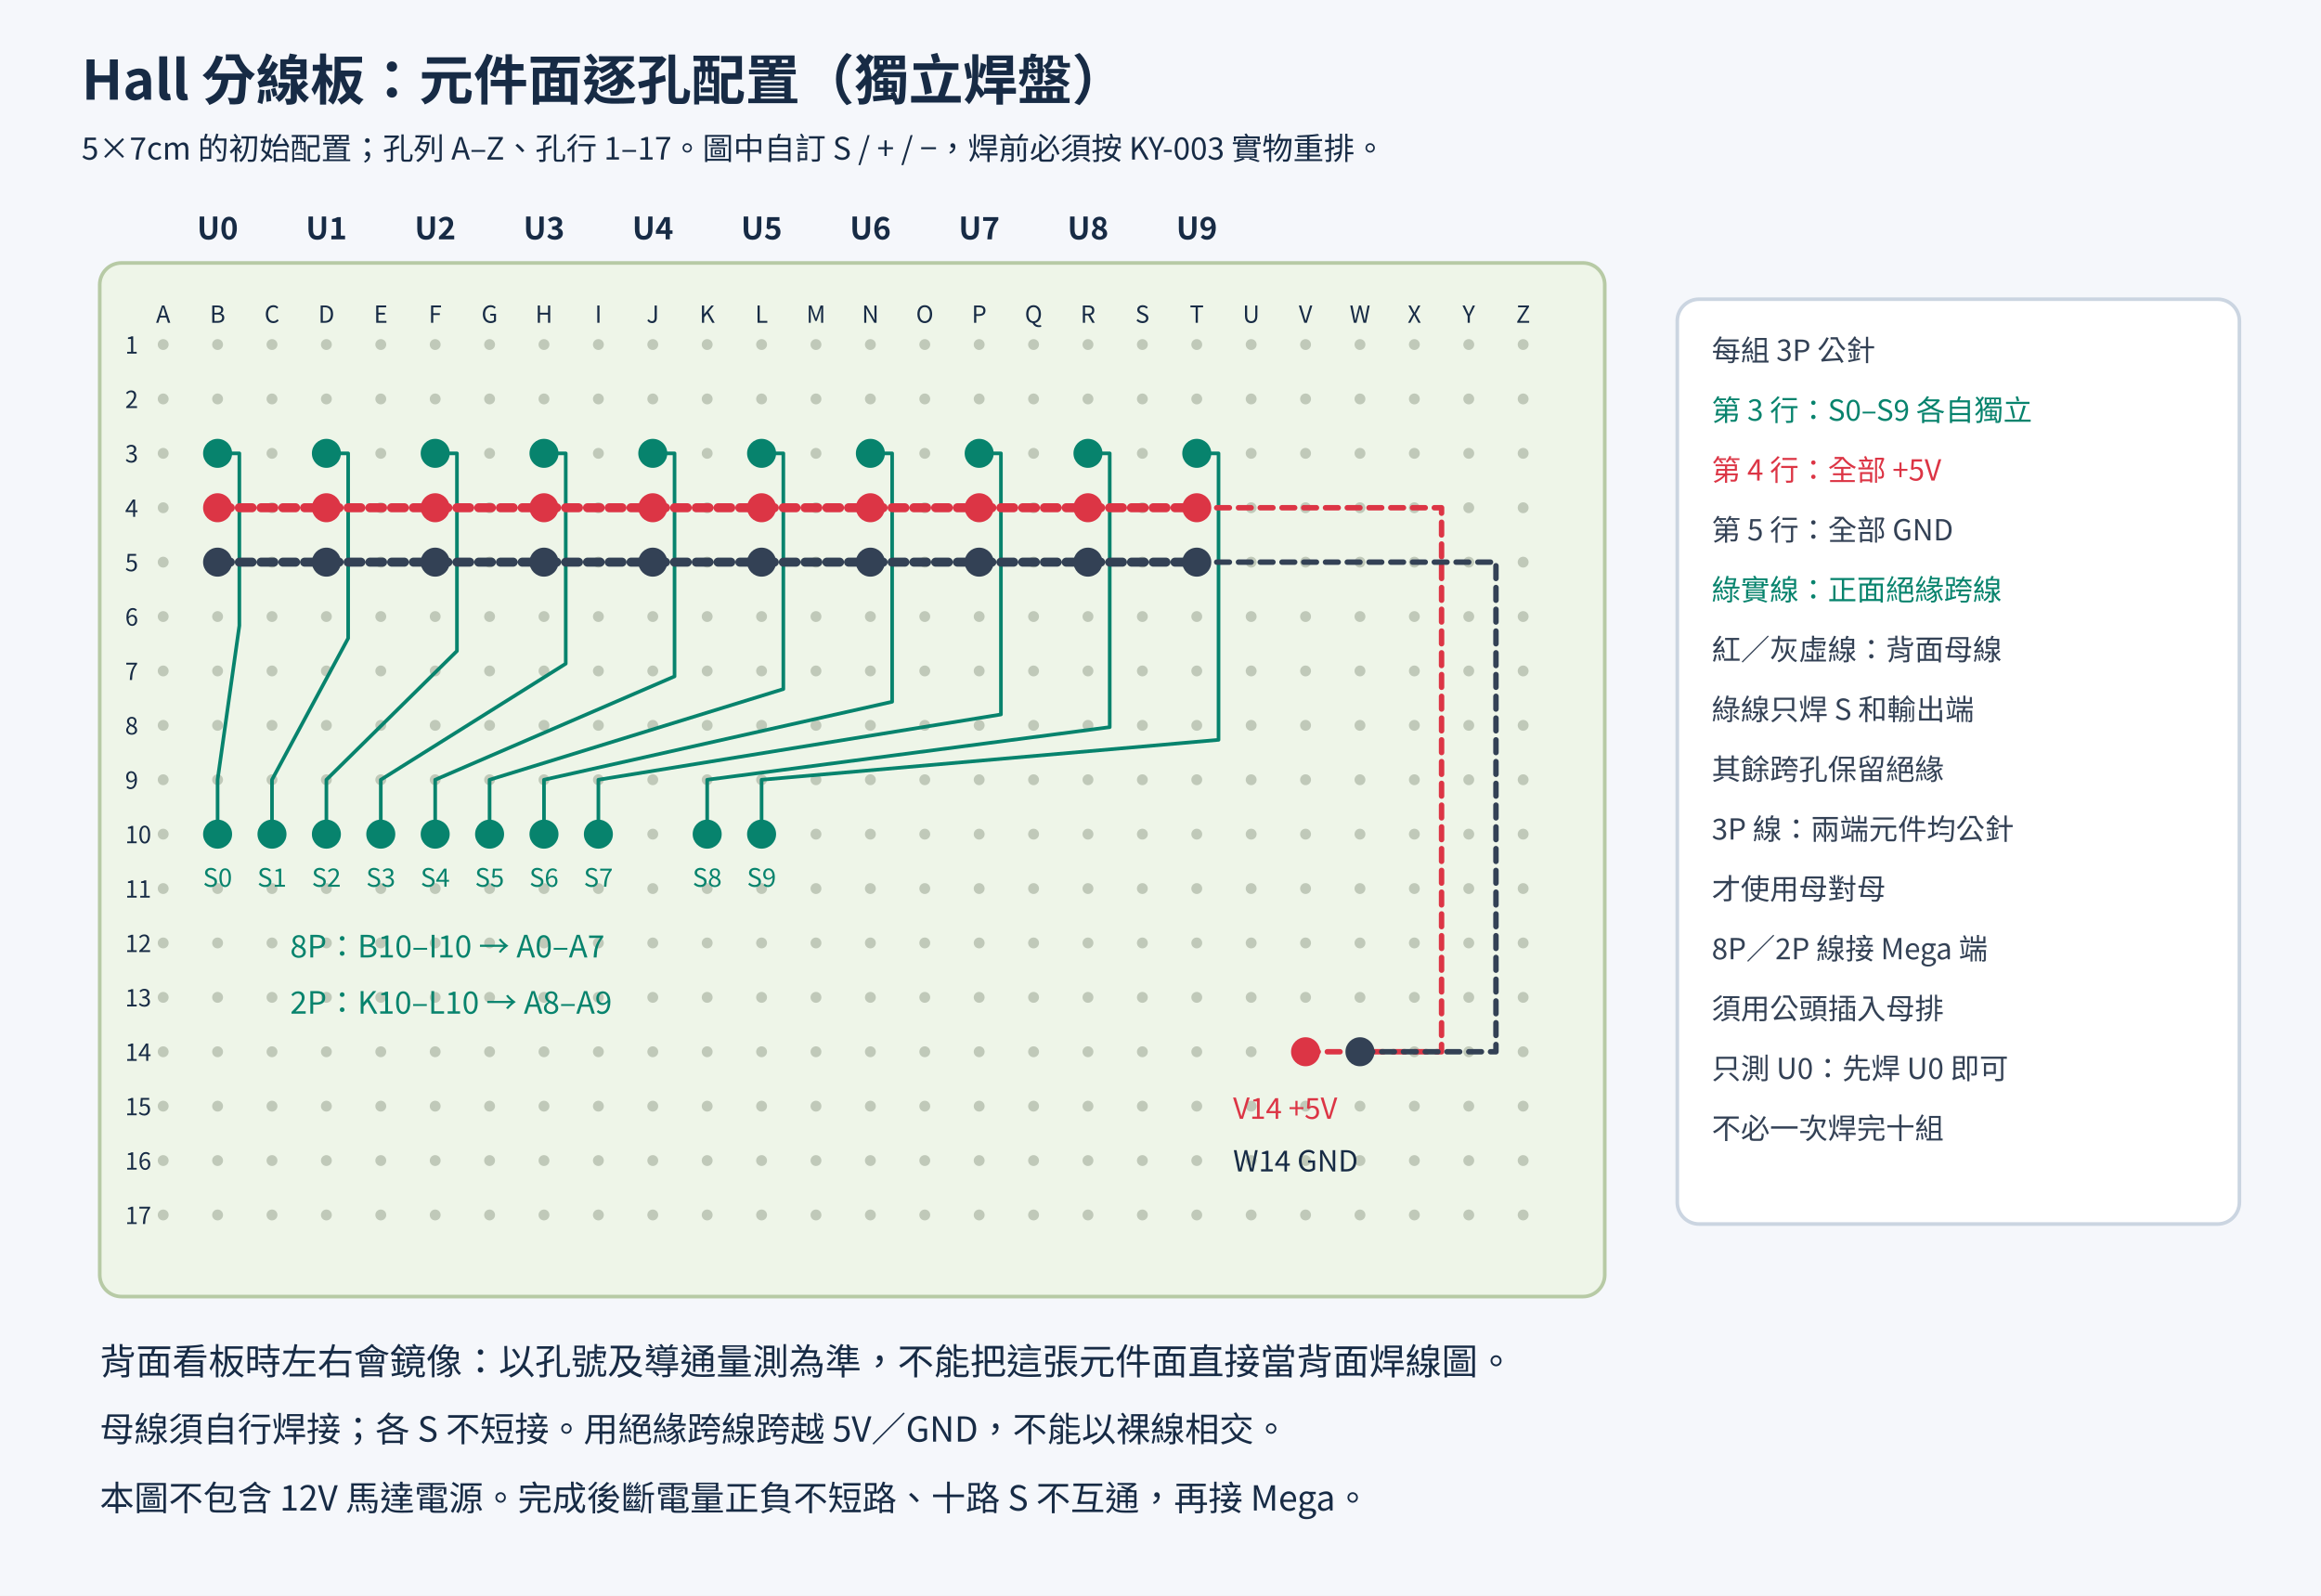
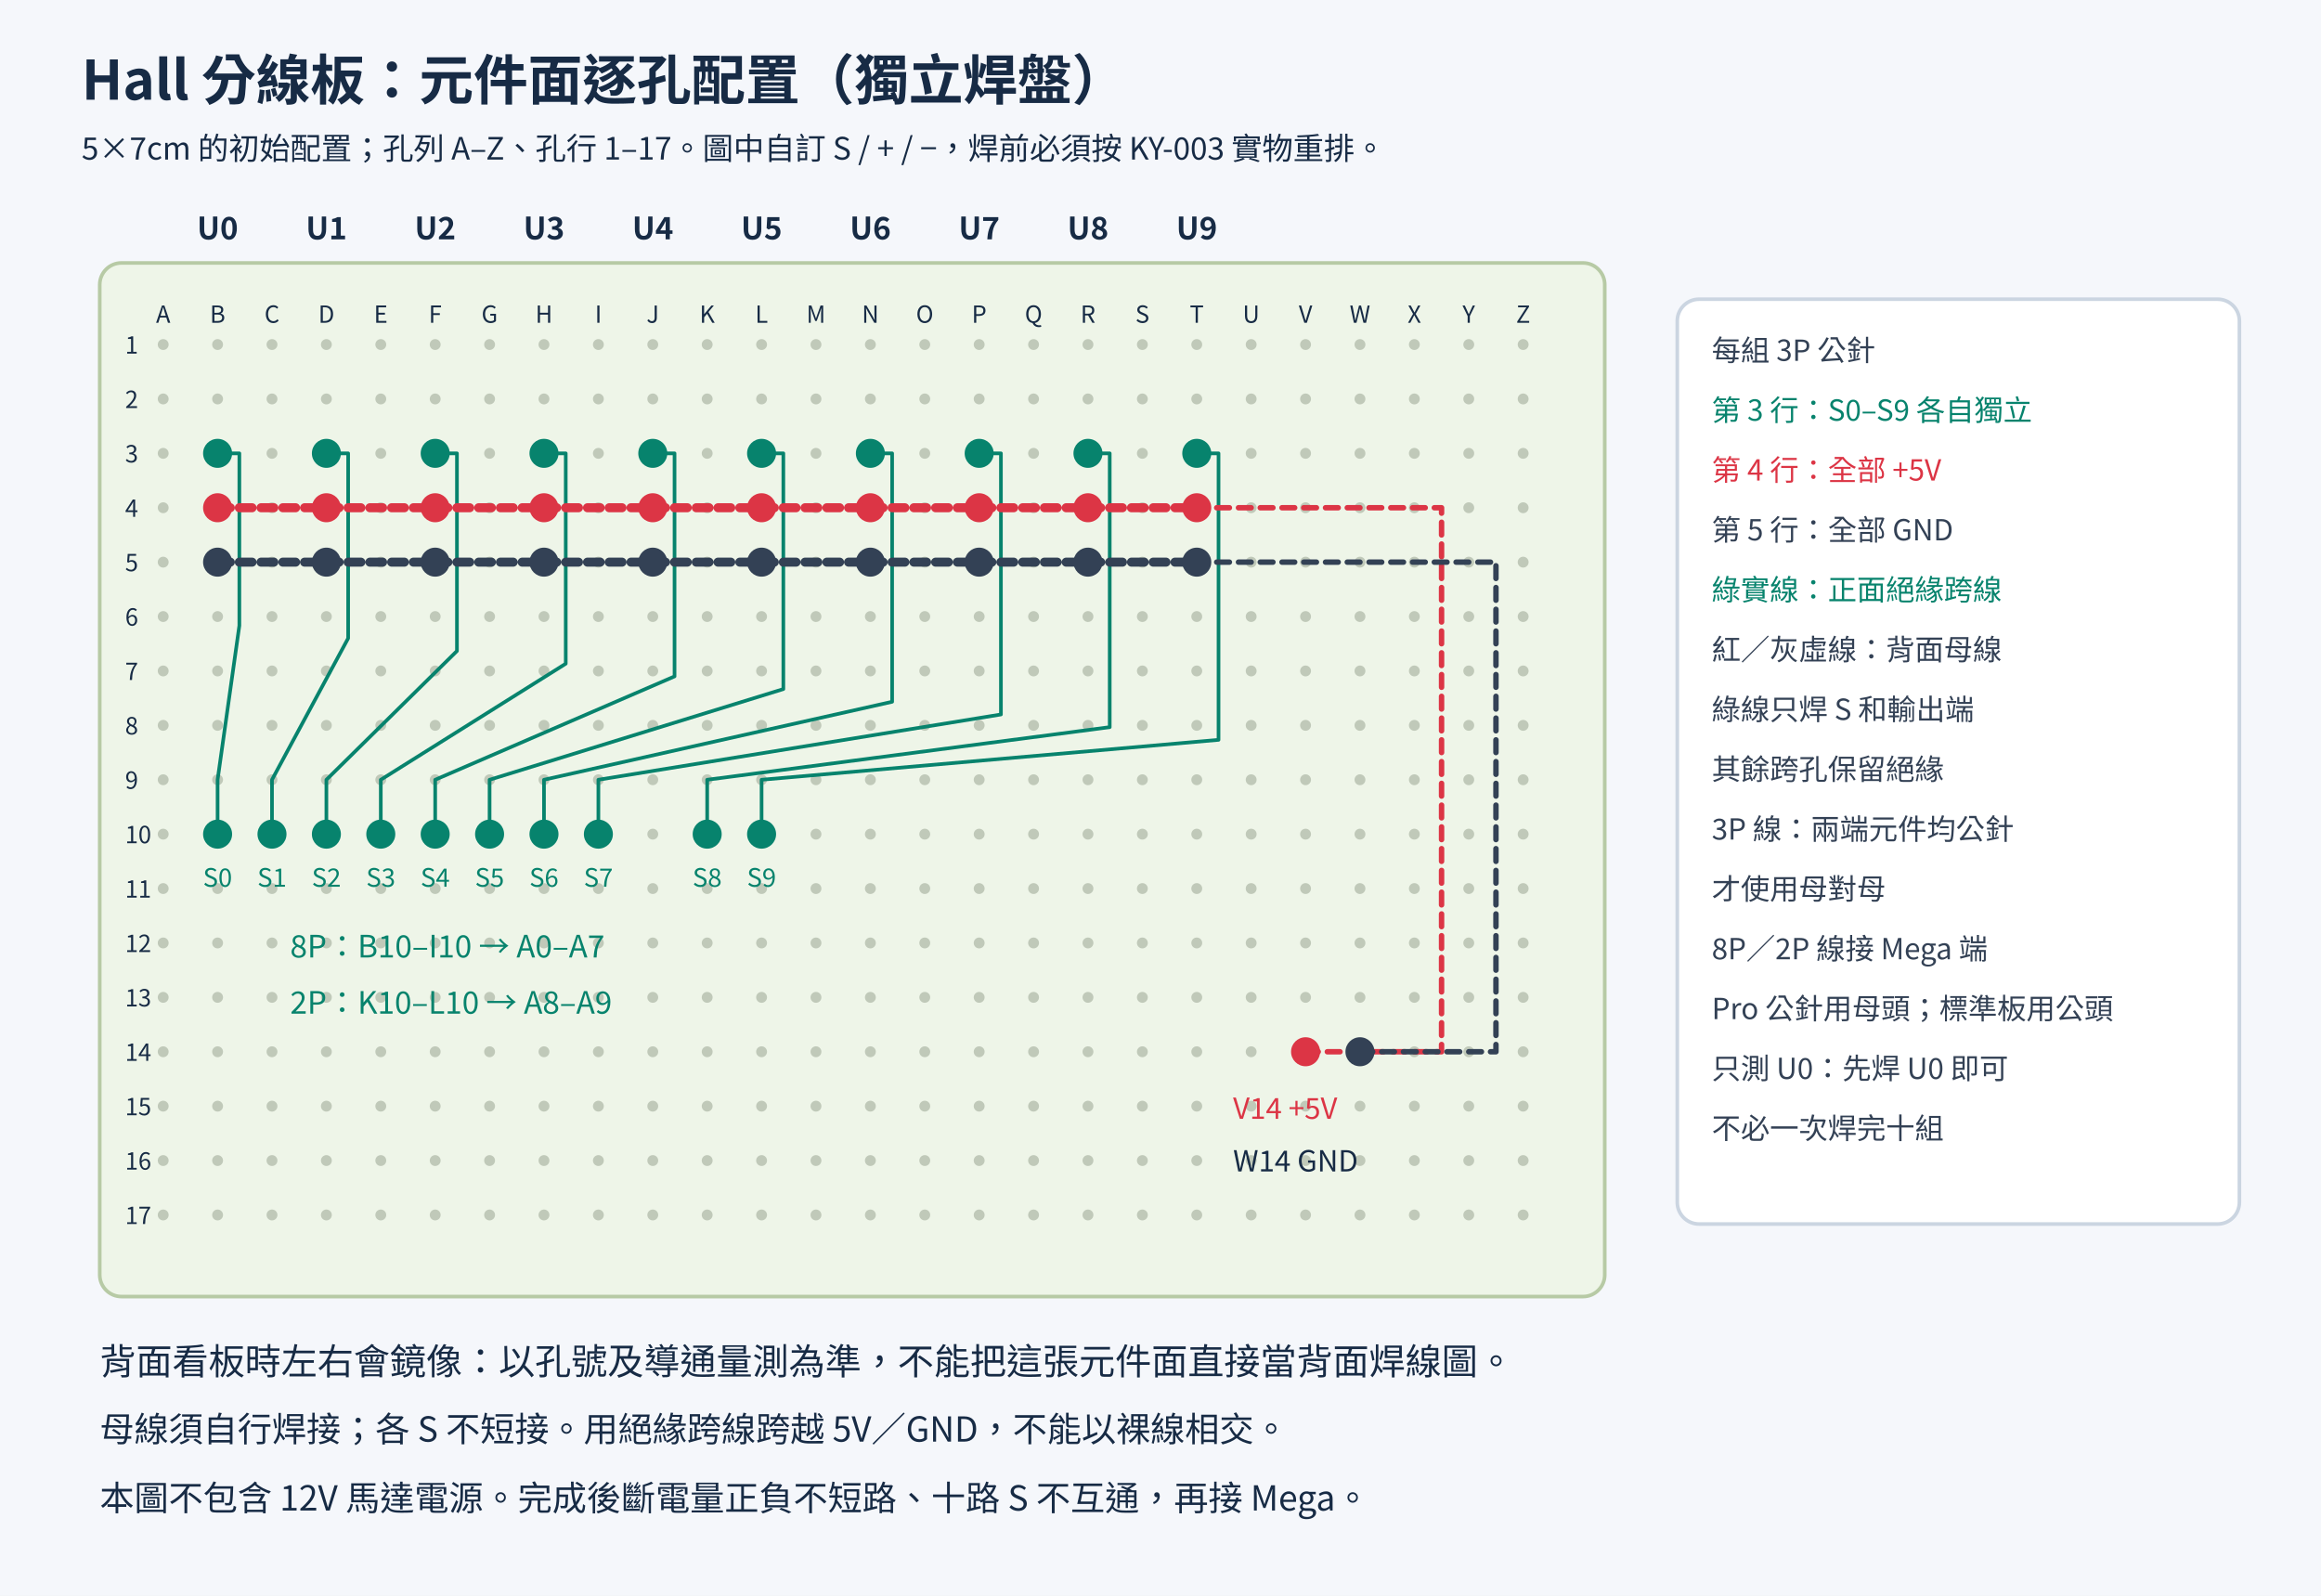
<svg xmlns="http://www.w3.org/2000/svg" viewBox="0 0 1280 880" role="img" aria-labelledby="title desc">
  <style>text{font-family:"Microsoft JhengHei","Noto Sans CJK TC",sans-serif;fill:#172b45} .wire{fill:none;stroke-linejoin:round;stroke-linecap:round}</style>
  <rect width="1280" height="880" fill="#f5f7fb" />
  <text x="45" y="55" font-size="30" font-weight="bold" text-anchor="start">Hall 分線板：元件面逐孔配置（獨立焊盤）</text>
  <text x="45" y="88" font-size="17" font-weight="normal" text-anchor="start">5×7cm 的初始配置；孔列 A–Z、孔行 1–17。圖中自訂 S / + / −，焊前必須按 KY-003 實物重排。</text>
  <rect x="55" y="145" width="830" height="570" rx="12" fill="#eef5e8" stroke="#b7caa5" stroke-width="2" />
  <text x="90" y="178" font-size="13" font-weight="normal" text-anchor="middle">A</text>
  <circle cx="90" cy="190" r="3" fill="#c0c9b9" />
  <circle cx="90" cy="220" r="3" fill="#c0c9b9" />
  <circle cx="90" cy="250" r="3" fill="#c0c9b9" />
  <circle cx="90" cy="280" r="3" fill="#c0c9b9" />
  <circle cx="90" cy="310" r="3" fill="#c0c9b9" />
  <circle cx="90" cy="340" r="3" fill="#c0c9b9" />
  <circle cx="90" cy="370" r="3" fill="#c0c9b9" />
  <circle cx="90" cy="400" r="3" fill="#c0c9b9" />
  <circle cx="90" cy="430" r="3" fill="#c0c9b9" />
  <circle cx="90" cy="460" r="3" fill="#c0c9b9" />
  <circle cx="90" cy="490" r="3" fill="#c0c9b9" />
  <circle cx="90" cy="520" r="3" fill="#c0c9b9" />
  <circle cx="90" cy="550" r="3" fill="#c0c9b9" />
  <circle cx="90" cy="580" r="3" fill="#c0c9b9" />
  <circle cx="90" cy="610" r="3" fill="#c0c9b9" />
  <circle cx="90" cy="640" r="3" fill="#c0c9b9" />
  <circle cx="90" cy="670" r="3" fill="#c0c9b9" />
  <text x="120" y="178" font-size="13" font-weight="normal" text-anchor="middle">B</text>
  <circle cx="120" cy="190" r="3" fill="#c0c9b9" />
  <circle cx="120" cy="220" r="3" fill="#c0c9b9" />
  <circle cx="120" cy="250" r="3" fill="#c0c9b9" />
  <circle cx="120" cy="280" r="3" fill="#c0c9b9" />
  <circle cx="120" cy="310" r="3" fill="#c0c9b9" />
  <circle cx="120" cy="340" r="3" fill="#c0c9b9" />
  <circle cx="120" cy="370" r="3" fill="#c0c9b9" />
  <circle cx="120" cy="400" r="3" fill="#c0c9b9" />
  <circle cx="120" cy="430" r="3" fill="#c0c9b9" />
  <circle cx="120" cy="460" r="3" fill="#c0c9b9" />
  <circle cx="120" cy="490" r="3" fill="#c0c9b9" />
  <circle cx="120" cy="520" r="3" fill="#c0c9b9" />
  <circle cx="120" cy="550" r="3" fill="#c0c9b9" />
  <circle cx="120" cy="580" r="3" fill="#c0c9b9" />
  <circle cx="120" cy="610" r="3" fill="#c0c9b9" />
  <circle cx="120" cy="640" r="3" fill="#c0c9b9" />
  <circle cx="120" cy="670" r="3" fill="#c0c9b9" />
  <text x="150" y="178" font-size="13" font-weight="normal" text-anchor="middle">C</text>
  <circle cx="150" cy="190" r="3" fill="#c0c9b9" />
  <circle cx="150" cy="220" r="3" fill="#c0c9b9" />
  <circle cx="150" cy="250" r="3" fill="#c0c9b9" />
  <circle cx="150" cy="280" r="3" fill="#c0c9b9" />
  <circle cx="150" cy="310" r="3" fill="#c0c9b9" />
  <circle cx="150" cy="340" r="3" fill="#c0c9b9" />
  <circle cx="150" cy="370" r="3" fill="#c0c9b9" />
  <circle cx="150" cy="400" r="3" fill="#c0c9b9" />
  <circle cx="150" cy="430" r="3" fill="#c0c9b9" />
  <circle cx="150" cy="460" r="3" fill="#c0c9b9" />
  <circle cx="150" cy="490" r="3" fill="#c0c9b9" />
  <circle cx="150" cy="520" r="3" fill="#c0c9b9" />
  <circle cx="150" cy="550" r="3" fill="#c0c9b9" />
  <circle cx="150" cy="580" r="3" fill="#c0c9b9" />
  <circle cx="150" cy="610" r="3" fill="#c0c9b9" />
  <circle cx="150" cy="640" r="3" fill="#c0c9b9" />
  <circle cx="150" cy="670" r="3" fill="#c0c9b9" />
  <text x="180" y="178" font-size="13" font-weight="normal" text-anchor="middle">D</text>
  <circle cx="180" cy="190" r="3" fill="#c0c9b9" />
  <circle cx="180" cy="220" r="3" fill="#c0c9b9" />
  <circle cx="180" cy="250" r="3" fill="#c0c9b9" />
  <circle cx="180" cy="280" r="3" fill="#c0c9b9" />
  <circle cx="180" cy="310" r="3" fill="#c0c9b9" />
  <circle cx="180" cy="340" r="3" fill="#c0c9b9" />
  <circle cx="180" cy="370" r="3" fill="#c0c9b9" />
  <circle cx="180" cy="400" r="3" fill="#c0c9b9" />
  <circle cx="180" cy="430" r="3" fill="#c0c9b9" />
  <circle cx="180" cy="460" r="3" fill="#c0c9b9" />
  <circle cx="180" cy="490" r="3" fill="#c0c9b9" />
  <circle cx="180" cy="520" r="3" fill="#c0c9b9" />
  <circle cx="180" cy="550" r="3" fill="#c0c9b9" />
  <circle cx="180" cy="580" r="3" fill="#c0c9b9" />
  <circle cx="180" cy="610" r="3" fill="#c0c9b9" />
  <circle cx="180" cy="640" r="3" fill="#c0c9b9" />
  <circle cx="180" cy="670" r="3" fill="#c0c9b9" />
  <text x="210" y="178" font-size="13" font-weight="normal" text-anchor="middle">E</text>
  <circle cx="210" cy="190" r="3" fill="#c0c9b9" />
  <circle cx="210" cy="220" r="3" fill="#c0c9b9" />
  <circle cx="210" cy="250" r="3" fill="#c0c9b9" />
  <circle cx="210" cy="280" r="3" fill="#c0c9b9" />
  <circle cx="210" cy="310" r="3" fill="#c0c9b9" />
  <circle cx="210" cy="340" r="3" fill="#c0c9b9" />
  <circle cx="210" cy="370" r="3" fill="#c0c9b9" />
  <circle cx="210" cy="400" r="3" fill="#c0c9b9" />
  <circle cx="210" cy="430" r="3" fill="#c0c9b9" />
  <circle cx="210" cy="460" r="3" fill="#c0c9b9" />
  <circle cx="210" cy="490" r="3" fill="#c0c9b9" />
  <circle cx="210" cy="520" r="3" fill="#c0c9b9" />
  <circle cx="210" cy="550" r="3" fill="#c0c9b9" />
  <circle cx="210" cy="580" r="3" fill="#c0c9b9" />
  <circle cx="210" cy="610" r="3" fill="#c0c9b9" />
  <circle cx="210" cy="640" r="3" fill="#c0c9b9" />
  <circle cx="210" cy="670" r="3" fill="#c0c9b9" />
  <text x="240" y="178" font-size="13" font-weight="normal" text-anchor="middle">F</text>
  <circle cx="240" cy="190" r="3" fill="#c0c9b9" />
  <circle cx="240" cy="220" r="3" fill="#c0c9b9" />
  <circle cx="240" cy="250" r="3" fill="#c0c9b9" />
  <circle cx="240" cy="280" r="3" fill="#c0c9b9" />
  <circle cx="240" cy="310" r="3" fill="#c0c9b9" />
  <circle cx="240" cy="340" r="3" fill="#c0c9b9" />
  <circle cx="240" cy="370" r="3" fill="#c0c9b9" />
  <circle cx="240" cy="400" r="3" fill="#c0c9b9" />
  <circle cx="240" cy="430" r="3" fill="#c0c9b9" />
  <circle cx="240" cy="460" r="3" fill="#c0c9b9" />
  <circle cx="240" cy="490" r="3" fill="#c0c9b9" />
  <circle cx="240" cy="520" r="3" fill="#c0c9b9" />
  <circle cx="240" cy="550" r="3" fill="#c0c9b9" />
  <circle cx="240" cy="580" r="3" fill="#c0c9b9" />
  <circle cx="240" cy="610" r="3" fill="#c0c9b9" />
  <circle cx="240" cy="640" r="3" fill="#c0c9b9" />
  <circle cx="240" cy="670" r="3" fill="#c0c9b9" />
  <text x="270" y="178" font-size="13" font-weight="normal" text-anchor="middle">G</text>
  <circle cx="270" cy="190" r="3" fill="#c0c9b9" />
  <circle cx="270" cy="220" r="3" fill="#c0c9b9" />
  <circle cx="270" cy="250" r="3" fill="#c0c9b9" />
  <circle cx="270" cy="280" r="3" fill="#c0c9b9" />
  <circle cx="270" cy="310" r="3" fill="#c0c9b9" />
  <circle cx="270" cy="340" r="3" fill="#c0c9b9" />
  <circle cx="270" cy="370" r="3" fill="#c0c9b9" />
  <circle cx="270" cy="400" r="3" fill="#c0c9b9" />
  <circle cx="270" cy="430" r="3" fill="#c0c9b9" />
  <circle cx="270" cy="460" r="3" fill="#c0c9b9" />
  <circle cx="270" cy="490" r="3" fill="#c0c9b9" />
  <circle cx="270" cy="520" r="3" fill="#c0c9b9" />
  <circle cx="270" cy="550" r="3" fill="#c0c9b9" />
  <circle cx="270" cy="580" r="3" fill="#c0c9b9" />
  <circle cx="270" cy="610" r="3" fill="#c0c9b9" />
  <circle cx="270" cy="640" r="3" fill="#c0c9b9" />
  <circle cx="270" cy="670" r="3" fill="#c0c9b9" />
  <text x="300" y="178" font-size="13" font-weight="normal" text-anchor="middle">H</text>
  <circle cx="300" cy="190" r="3" fill="#c0c9b9" />
  <circle cx="300" cy="220" r="3" fill="#c0c9b9" />
  <circle cx="300" cy="250" r="3" fill="#c0c9b9" />
  <circle cx="300" cy="280" r="3" fill="#c0c9b9" />
  <circle cx="300" cy="310" r="3" fill="#c0c9b9" />
  <circle cx="300" cy="340" r="3" fill="#c0c9b9" />
  <circle cx="300" cy="370" r="3" fill="#c0c9b9" />
  <circle cx="300" cy="400" r="3" fill="#c0c9b9" />
  <circle cx="300" cy="430" r="3" fill="#c0c9b9" />
  <circle cx="300" cy="460" r="3" fill="#c0c9b9" />
  <circle cx="300" cy="490" r="3" fill="#c0c9b9" />
  <circle cx="300" cy="520" r="3" fill="#c0c9b9" />
  <circle cx="300" cy="550" r="3" fill="#c0c9b9" />
  <circle cx="300" cy="580" r="3" fill="#c0c9b9" />
  <circle cx="300" cy="610" r="3" fill="#c0c9b9" />
  <circle cx="300" cy="640" r="3" fill="#c0c9b9" />
  <circle cx="300" cy="670" r="3" fill="#c0c9b9" />
  <text x="330" y="178" font-size="13" font-weight="normal" text-anchor="middle">I</text>
  <circle cx="330" cy="190" r="3" fill="#c0c9b9" />
  <circle cx="330" cy="220" r="3" fill="#c0c9b9" />
  <circle cx="330" cy="250" r="3" fill="#c0c9b9" />
  <circle cx="330" cy="280" r="3" fill="#c0c9b9" />
  <circle cx="330" cy="310" r="3" fill="#c0c9b9" />
  <circle cx="330" cy="340" r="3" fill="#c0c9b9" />
  <circle cx="330" cy="370" r="3" fill="#c0c9b9" />
  <circle cx="330" cy="400" r="3" fill="#c0c9b9" />
  <circle cx="330" cy="430" r="3" fill="#c0c9b9" />
  <circle cx="330" cy="460" r="3" fill="#c0c9b9" />
  <circle cx="330" cy="490" r="3" fill="#c0c9b9" />
  <circle cx="330" cy="520" r="3" fill="#c0c9b9" />
  <circle cx="330" cy="550" r="3" fill="#c0c9b9" />
  <circle cx="330" cy="580" r="3" fill="#c0c9b9" />
  <circle cx="330" cy="610" r="3" fill="#c0c9b9" />
  <circle cx="330" cy="640" r="3" fill="#c0c9b9" />
  <circle cx="330" cy="670" r="3" fill="#c0c9b9" />
  <text x="360" y="178" font-size="13" font-weight="normal" text-anchor="middle">J</text>
  <circle cx="360" cy="190" r="3" fill="#c0c9b9" />
  <circle cx="360" cy="220" r="3" fill="#c0c9b9" />
  <circle cx="360" cy="250" r="3" fill="#c0c9b9" />
  <circle cx="360" cy="280" r="3" fill="#c0c9b9" />
  <circle cx="360" cy="310" r="3" fill="#c0c9b9" />
  <circle cx="360" cy="340" r="3" fill="#c0c9b9" />
  <circle cx="360" cy="370" r="3" fill="#c0c9b9" />
  <circle cx="360" cy="400" r="3" fill="#c0c9b9" />
  <circle cx="360" cy="430" r="3" fill="#c0c9b9" />
  <circle cx="360" cy="460" r="3" fill="#c0c9b9" />
  <circle cx="360" cy="490" r="3" fill="#c0c9b9" />
  <circle cx="360" cy="520" r="3" fill="#c0c9b9" />
  <circle cx="360" cy="550" r="3" fill="#c0c9b9" />
  <circle cx="360" cy="580" r="3" fill="#c0c9b9" />
  <circle cx="360" cy="610" r="3" fill="#c0c9b9" />
  <circle cx="360" cy="640" r="3" fill="#c0c9b9" />
  <circle cx="360" cy="670" r="3" fill="#c0c9b9" />
  <text x="390" y="178" font-size="13" font-weight="normal" text-anchor="middle">K</text>
  <circle cx="390" cy="190" r="3" fill="#c0c9b9" />
  <circle cx="390" cy="220" r="3" fill="#c0c9b9" />
  <circle cx="390" cy="250" r="3" fill="#c0c9b9" />
  <circle cx="390" cy="280" r="3" fill="#c0c9b9" />
  <circle cx="390" cy="310" r="3" fill="#c0c9b9" />
  <circle cx="390" cy="340" r="3" fill="#c0c9b9" />
  <circle cx="390" cy="370" r="3" fill="#c0c9b9" />
  <circle cx="390" cy="400" r="3" fill="#c0c9b9" />
  <circle cx="390" cy="430" r="3" fill="#c0c9b9" />
  <circle cx="390" cy="460" r="3" fill="#c0c9b9" />
  <circle cx="390" cy="490" r="3" fill="#c0c9b9" />
  <circle cx="390" cy="520" r="3" fill="#c0c9b9" />
  <circle cx="390" cy="550" r="3" fill="#c0c9b9" />
  <circle cx="390" cy="580" r="3" fill="#c0c9b9" />
  <circle cx="390" cy="610" r="3" fill="#c0c9b9" />
  <circle cx="390" cy="640" r="3" fill="#c0c9b9" />
  <circle cx="390" cy="670" r="3" fill="#c0c9b9" />
  <text x="420" y="178" font-size="13" font-weight="normal" text-anchor="middle">L</text>
  <circle cx="420" cy="190" r="3" fill="#c0c9b9" />
  <circle cx="420" cy="220" r="3" fill="#c0c9b9" />
  <circle cx="420" cy="250" r="3" fill="#c0c9b9" />
  <circle cx="420" cy="280" r="3" fill="#c0c9b9" />
  <circle cx="420" cy="310" r="3" fill="#c0c9b9" />
  <circle cx="420" cy="340" r="3" fill="#c0c9b9" />
  <circle cx="420" cy="370" r="3" fill="#c0c9b9" />
  <circle cx="420" cy="400" r="3" fill="#c0c9b9" />
  <circle cx="420" cy="430" r="3" fill="#c0c9b9" />
  <circle cx="420" cy="460" r="3" fill="#c0c9b9" />
  <circle cx="420" cy="490" r="3" fill="#c0c9b9" />
  <circle cx="420" cy="520" r="3" fill="#c0c9b9" />
  <circle cx="420" cy="550" r="3" fill="#c0c9b9" />
  <circle cx="420" cy="580" r="3" fill="#c0c9b9" />
  <circle cx="420" cy="610" r="3" fill="#c0c9b9" />
  <circle cx="420" cy="640" r="3" fill="#c0c9b9" />
  <circle cx="420" cy="670" r="3" fill="#c0c9b9" />
  <text x="450" y="178" font-size="13" font-weight="normal" text-anchor="middle">M</text>
  <circle cx="450" cy="190" r="3" fill="#c0c9b9" />
  <circle cx="450" cy="220" r="3" fill="#c0c9b9" />
  <circle cx="450" cy="250" r="3" fill="#c0c9b9" />
  <circle cx="450" cy="280" r="3" fill="#c0c9b9" />
  <circle cx="450" cy="310" r="3" fill="#c0c9b9" />
  <circle cx="450" cy="340" r="3" fill="#c0c9b9" />
  <circle cx="450" cy="370" r="3" fill="#c0c9b9" />
  <circle cx="450" cy="400" r="3" fill="#c0c9b9" />
  <circle cx="450" cy="430" r="3" fill="#c0c9b9" />
  <circle cx="450" cy="460" r="3" fill="#c0c9b9" />
  <circle cx="450" cy="490" r="3" fill="#c0c9b9" />
  <circle cx="450" cy="520" r="3" fill="#c0c9b9" />
  <circle cx="450" cy="550" r="3" fill="#c0c9b9" />
  <circle cx="450" cy="580" r="3" fill="#c0c9b9" />
  <circle cx="450" cy="610" r="3" fill="#c0c9b9" />
  <circle cx="450" cy="640" r="3" fill="#c0c9b9" />
  <circle cx="450" cy="670" r="3" fill="#c0c9b9" />
  <text x="480" y="178" font-size="13" font-weight="normal" text-anchor="middle">N</text>
  <circle cx="480" cy="190" r="3" fill="#c0c9b9" />
  <circle cx="480" cy="220" r="3" fill="#c0c9b9" />
  <circle cx="480" cy="250" r="3" fill="#c0c9b9" />
  <circle cx="480" cy="280" r="3" fill="#c0c9b9" />
  <circle cx="480" cy="310" r="3" fill="#c0c9b9" />
  <circle cx="480" cy="340" r="3" fill="#c0c9b9" />
  <circle cx="480" cy="370" r="3" fill="#c0c9b9" />
  <circle cx="480" cy="400" r="3" fill="#c0c9b9" />
  <circle cx="480" cy="430" r="3" fill="#c0c9b9" />
  <circle cx="480" cy="460" r="3" fill="#c0c9b9" />
  <circle cx="480" cy="490" r="3" fill="#c0c9b9" />
  <circle cx="480" cy="520" r="3" fill="#c0c9b9" />
  <circle cx="480" cy="550" r="3" fill="#c0c9b9" />
  <circle cx="480" cy="580" r="3" fill="#c0c9b9" />
  <circle cx="480" cy="610" r="3" fill="#c0c9b9" />
  <circle cx="480" cy="640" r="3" fill="#c0c9b9" />
  <circle cx="480" cy="670" r="3" fill="#c0c9b9" />
  <text x="510" y="178" font-size="13" font-weight="normal" text-anchor="middle">O</text>
  <circle cx="510" cy="190" r="3" fill="#c0c9b9" />
  <circle cx="510" cy="220" r="3" fill="#c0c9b9" />
  <circle cx="510" cy="250" r="3" fill="#c0c9b9" />
  <circle cx="510" cy="280" r="3" fill="#c0c9b9" />
  <circle cx="510" cy="310" r="3" fill="#c0c9b9" />
  <circle cx="510" cy="340" r="3" fill="#c0c9b9" />
  <circle cx="510" cy="370" r="3" fill="#c0c9b9" />
  <circle cx="510" cy="400" r="3" fill="#c0c9b9" />
  <circle cx="510" cy="430" r="3" fill="#c0c9b9" />
  <circle cx="510" cy="460" r="3" fill="#c0c9b9" />
  <circle cx="510" cy="490" r="3" fill="#c0c9b9" />
  <circle cx="510" cy="520" r="3" fill="#c0c9b9" />
  <circle cx="510" cy="550" r="3" fill="#c0c9b9" />
  <circle cx="510" cy="580" r="3" fill="#c0c9b9" />
  <circle cx="510" cy="610" r="3" fill="#c0c9b9" />
  <circle cx="510" cy="640" r="3" fill="#c0c9b9" />
  <circle cx="510" cy="670" r="3" fill="#c0c9b9" />
  <text x="540" y="178" font-size="13" font-weight="normal" text-anchor="middle">P</text>
  <circle cx="540" cy="190" r="3" fill="#c0c9b9" />
  <circle cx="540" cy="220" r="3" fill="#c0c9b9" />
  <circle cx="540" cy="250" r="3" fill="#c0c9b9" />
  <circle cx="540" cy="280" r="3" fill="#c0c9b9" />
  <circle cx="540" cy="310" r="3" fill="#c0c9b9" />
  <circle cx="540" cy="340" r="3" fill="#c0c9b9" />
  <circle cx="540" cy="370" r="3" fill="#c0c9b9" />
  <circle cx="540" cy="400" r="3" fill="#c0c9b9" />
  <circle cx="540" cy="430" r="3" fill="#c0c9b9" />
  <circle cx="540" cy="460" r="3" fill="#c0c9b9" />
  <circle cx="540" cy="490" r="3" fill="#c0c9b9" />
  <circle cx="540" cy="520" r="3" fill="#c0c9b9" />
  <circle cx="540" cy="550" r="3" fill="#c0c9b9" />
  <circle cx="540" cy="580" r="3" fill="#c0c9b9" />
  <circle cx="540" cy="610" r="3" fill="#c0c9b9" />
  <circle cx="540" cy="640" r="3" fill="#c0c9b9" />
  <circle cx="540" cy="670" r="3" fill="#c0c9b9" />
  <text x="570" y="178" font-size="13" font-weight="normal" text-anchor="middle">Q</text>
  <circle cx="570" cy="190" r="3" fill="#c0c9b9" />
  <circle cx="570" cy="220" r="3" fill="#c0c9b9" />
  <circle cx="570" cy="250" r="3" fill="#c0c9b9" />
  <circle cx="570" cy="280" r="3" fill="#c0c9b9" />
  <circle cx="570" cy="310" r="3" fill="#c0c9b9" />
  <circle cx="570" cy="340" r="3" fill="#c0c9b9" />
  <circle cx="570" cy="370" r="3" fill="#c0c9b9" />
  <circle cx="570" cy="400" r="3" fill="#c0c9b9" />
  <circle cx="570" cy="430" r="3" fill="#c0c9b9" />
  <circle cx="570" cy="460" r="3" fill="#c0c9b9" />
  <circle cx="570" cy="490" r="3" fill="#c0c9b9" />
  <circle cx="570" cy="520" r="3" fill="#c0c9b9" />
  <circle cx="570" cy="550" r="3" fill="#c0c9b9" />
  <circle cx="570" cy="580" r="3" fill="#c0c9b9" />
  <circle cx="570" cy="610" r="3" fill="#c0c9b9" />
  <circle cx="570" cy="640" r="3" fill="#c0c9b9" />
  <circle cx="570" cy="670" r="3" fill="#c0c9b9" />
  <text x="600" y="178" font-size="13" font-weight="normal" text-anchor="middle">R</text>
  <circle cx="600" cy="190" r="3" fill="#c0c9b9" />
  <circle cx="600" cy="220" r="3" fill="#c0c9b9" />
  <circle cx="600" cy="250" r="3" fill="#c0c9b9" />
  <circle cx="600" cy="280" r="3" fill="#c0c9b9" />
  <circle cx="600" cy="310" r="3" fill="#c0c9b9" />
  <circle cx="600" cy="340" r="3" fill="#c0c9b9" />
  <circle cx="600" cy="370" r="3" fill="#c0c9b9" />
  <circle cx="600" cy="400" r="3" fill="#c0c9b9" />
  <circle cx="600" cy="430" r="3" fill="#c0c9b9" />
  <circle cx="600" cy="460" r="3" fill="#c0c9b9" />
  <circle cx="600" cy="490" r="3" fill="#c0c9b9" />
  <circle cx="600" cy="520" r="3" fill="#c0c9b9" />
  <circle cx="600" cy="550" r="3" fill="#c0c9b9" />
  <circle cx="600" cy="580" r="3" fill="#c0c9b9" />
  <circle cx="600" cy="610" r="3" fill="#c0c9b9" />
  <circle cx="600" cy="640" r="3" fill="#c0c9b9" />
  <circle cx="600" cy="670" r="3" fill="#c0c9b9" />
  <text x="630" y="178" font-size="13" font-weight="normal" text-anchor="middle">S</text>
  <circle cx="630" cy="190" r="3" fill="#c0c9b9" />
  <circle cx="630" cy="220" r="3" fill="#c0c9b9" />
  <circle cx="630" cy="250" r="3" fill="#c0c9b9" />
  <circle cx="630" cy="280" r="3" fill="#c0c9b9" />
  <circle cx="630" cy="310" r="3" fill="#c0c9b9" />
  <circle cx="630" cy="340" r="3" fill="#c0c9b9" />
  <circle cx="630" cy="370" r="3" fill="#c0c9b9" />
  <circle cx="630" cy="400" r="3" fill="#c0c9b9" />
  <circle cx="630" cy="430" r="3" fill="#c0c9b9" />
  <circle cx="630" cy="460" r="3" fill="#c0c9b9" />
  <circle cx="630" cy="490" r="3" fill="#c0c9b9" />
  <circle cx="630" cy="520" r="3" fill="#c0c9b9" />
  <circle cx="630" cy="550" r="3" fill="#c0c9b9" />
  <circle cx="630" cy="580" r="3" fill="#c0c9b9" />
  <circle cx="630" cy="610" r="3" fill="#c0c9b9" />
  <circle cx="630" cy="640" r="3" fill="#c0c9b9" />
  <circle cx="630" cy="670" r="3" fill="#c0c9b9" />
  <text x="660" y="178" font-size="13" font-weight="normal" text-anchor="middle">T</text>
  <circle cx="660" cy="190" r="3" fill="#c0c9b9" />
  <circle cx="660" cy="220" r="3" fill="#c0c9b9" />
  <circle cx="660" cy="250" r="3" fill="#c0c9b9" />
  <circle cx="660" cy="280" r="3" fill="#c0c9b9" />
  <circle cx="660" cy="310" r="3" fill="#c0c9b9" />
  <circle cx="660" cy="340" r="3" fill="#c0c9b9" />
  <circle cx="660" cy="370" r="3" fill="#c0c9b9" />
  <circle cx="660" cy="400" r="3" fill="#c0c9b9" />
  <circle cx="660" cy="430" r="3" fill="#c0c9b9" />
  <circle cx="660" cy="460" r="3" fill="#c0c9b9" />
  <circle cx="660" cy="490" r="3" fill="#c0c9b9" />
  <circle cx="660" cy="520" r="3" fill="#c0c9b9" />
  <circle cx="660" cy="550" r="3" fill="#c0c9b9" />
  <circle cx="660" cy="580" r="3" fill="#c0c9b9" />
  <circle cx="660" cy="610" r="3" fill="#c0c9b9" />
  <circle cx="660" cy="640" r="3" fill="#c0c9b9" />
  <circle cx="660" cy="670" r="3" fill="#c0c9b9" />
  <text x="690" y="178" font-size="13" font-weight="normal" text-anchor="middle">U</text>
  <circle cx="690" cy="190" r="3" fill="#c0c9b9" />
  <circle cx="690" cy="220" r="3" fill="#c0c9b9" />
  <circle cx="690" cy="250" r="3" fill="#c0c9b9" />
  <circle cx="690" cy="280" r="3" fill="#c0c9b9" />
  <circle cx="690" cy="310" r="3" fill="#c0c9b9" />
  <circle cx="690" cy="340" r="3" fill="#c0c9b9" />
  <circle cx="690" cy="370" r="3" fill="#c0c9b9" />
  <circle cx="690" cy="400" r="3" fill="#c0c9b9" />
  <circle cx="690" cy="430" r="3" fill="#c0c9b9" />
  <circle cx="690" cy="460" r="3" fill="#c0c9b9" />
  <circle cx="690" cy="490" r="3" fill="#c0c9b9" />
  <circle cx="690" cy="520" r="3" fill="#c0c9b9" />
  <circle cx="690" cy="550" r="3" fill="#c0c9b9" />
  <circle cx="690" cy="580" r="3" fill="#c0c9b9" />
  <circle cx="690" cy="610" r="3" fill="#c0c9b9" />
  <circle cx="690" cy="640" r="3" fill="#c0c9b9" />
  <circle cx="690" cy="670" r="3" fill="#c0c9b9" />
  <text x="720" y="178" font-size="13" font-weight="normal" text-anchor="middle">V</text>
  <circle cx="720" cy="190" r="3" fill="#c0c9b9" />
  <circle cx="720" cy="220" r="3" fill="#c0c9b9" />
  <circle cx="720" cy="250" r="3" fill="#c0c9b9" />
  <circle cx="720" cy="280" r="3" fill="#c0c9b9" />
  <circle cx="720" cy="310" r="3" fill="#c0c9b9" />
  <circle cx="720" cy="340" r="3" fill="#c0c9b9" />
  <circle cx="720" cy="370" r="3" fill="#c0c9b9" />
  <circle cx="720" cy="400" r="3" fill="#c0c9b9" />
  <circle cx="720" cy="430" r="3" fill="#c0c9b9" />
  <circle cx="720" cy="460" r="3" fill="#c0c9b9" />
  <circle cx="720" cy="490" r="3" fill="#c0c9b9" />
  <circle cx="720" cy="520" r="3" fill="#c0c9b9" />
  <circle cx="720" cy="550" r="3" fill="#c0c9b9" />
  <circle cx="720" cy="580" r="3" fill="#c0c9b9" />
  <circle cx="720" cy="610" r="3" fill="#c0c9b9" />
  <circle cx="720" cy="640" r="3" fill="#c0c9b9" />
  <circle cx="720" cy="670" r="3" fill="#c0c9b9" />
  <text x="750" y="178" font-size="13" font-weight="normal" text-anchor="middle">W</text>
  <circle cx="750" cy="190" r="3" fill="#c0c9b9" />
  <circle cx="750" cy="220" r="3" fill="#c0c9b9" />
  <circle cx="750" cy="250" r="3" fill="#c0c9b9" />
  <circle cx="750" cy="280" r="3" fill="#c0c9b9" />
  <circle cx="750" cy="310" r="3" fill="#c0c9b9" />
  <circle cx="750" cy="340" r="3" fill="#c0c9b9" />
  <circle cx="750" cy="370" r="3" fill="#c0c9b9" />
  <circle cx="750" cy="400" r="3" fill="#c0c9b9" />
  <circle cx="750" cy="430" r="3" fill="#c0c9b9" />
  <circle cx="750" cy="460" r="3" fill="#c0c9b9" />
  <circle cx="750" cy="490" r="3" fill="#c0c9b9" />
  <circle cx="750" cy="520" r="3" fill="#c0c9b9" />
  <circle cx="750" cy="550" r="3" fill="#c0c9b9" />
  <circle cx="750" cy="580" r="3" fill="#c0c9b9" />
  <circle cx="750" cy="610" r="3" fill="#c0c9b9" />
  <circle cx="750" cy="640" r="3" fill="#c0c9b9" />
  <circle cx="750" cy="670" r="3" fill="#c0c9b9" />
  <text x="780" y="178" font-size="13" font-weight="normal" text-anchor="middle">X</text>
  <circle cx="780" cy="190" r="3" fill="#c0c9b9" />
  <circle cx="780" cy="220" r="3" fill="#c0c9b9" />
  <circle cx="780" cy="250" r="3" fill="#c0c9b9" />
  <circle cx="780" cy="280" r="3" fill="#c0c9b9" />
  <circle cx="780" cy="310" r="3" fill="#c0c9b9" />
  <circle cx="780" cy="340" r="3" fill="#c0c9b9" />
  <circle cx="780" cy="370" r="3" fill="#c0c9b9" />
  <circle cx="780" cy="400" r="3" fill="#c0c9b9" />
  <circle cx="780" cy="430" r="3" fill="#c0c9b9" />
  <circle cx="780" cy="460" r="3" fill="#c0c9b9" />
  <circle cx="780" cy="490" r="3" fill="#c0c9b9" />
  <circle cx="780" cy="520" r="3" fill="#c0c9b9" />
  <circle cx="780" cy="550" r="3" fill="#c0c9b9" />
  <circle cx="780" cy="580" r="3" fill="#c0c9b9" />
  <circle cx="780" cy="610" r="3" fill="#c0c9b9" />
  <circle cx="780" cy="640" r="3" fill="#c0c9b9" />
  <circle cx="780" cy="670" r="3" fill="#c0c9b9" />
  <text x="810" y="178" font-size="13" font-weight="normal" text-anchor="middle">Y</text>
  <circle cx="810" cy="190" r="3" fill="#c0c9b9" />
  <circle cx="810" cy="220" r="3" fill="#c0c9b9" />
  <circle cx="810" cy="250" r="3" fill="#c0c9b9" />
  <circle cx="810" cy="280" r="3" fill="#c0c9b9" />
  <circle cx="810" cy="310" r="3" fill="#c0c9b9" />
  <circle cx="810" cy="340" r="3" fill="#c0c9b9" />
  <circle cx="810" cy="370" r="3" fill="#c0c9b9" />
  <circle cx="810" cy="400" r="3" fill="#c0c9b9" />
  <circle cx="810" cy="430" r="3" fill="#c0c9b9" />
  <circle cx="810" cy="460" r="3" fill="#c0c9b9" />
  <circle cx="810" cy="490" r="3" fill="#c0c9b9" />
  <circle cx="810" cy="520" r="3" fill="#c0c9b9" />
  <circle cx="810" cy="550" r="3" fill="#c0c9b9" />
  <circle cx="810" cy="580" r="3" fill="#c0c9b9" />
  <circle cx="810" cy="610" r="3" fill="#c0c9b9" />
  <circle cx="810" cy="640" r="3" fill="#c0c9b9" />
  <circle cx="810" cy="670" r="3" fill="#c0c9b9" />
  <text x="840" y="178" font-size="13" font-weight="normal" text-anchor="middle">Z</text>
  <circle cx="840" cy="190" r="3" fill="#c0c9b9" />
  <circle cx="840" cy="220" r="3" fill="#c0c9b9" />
  <circle cx="840" cy="250" r="3" fill="#c0c9b9" />
  <circle cx="840" cy="280" r="3" fill="#c0c9b9" />
  <circle cx="840" cy="310" r="3" fill="#c0c9b9" />
  <circle cx="840" cy="340" r="3" fill="#c0c9b9" />
  <circle cx="840" cy="370" r="3" fill="#c0c9b9" />
  <circle cx="840" cy="400" r="3" fill="#c0c9b9" />
  <circle cx="840" cy="430" r="3" fill="#c0c9b9" />
  <circle cx="840" cy="460" r="3" fill="#c0c9b9" />
  <circle cx="840" cy="490" r="3" fill="#c0c9b9" />
  <circle cx="840" cy="520" r="3" fill="#c0c9b9" />
  <circle cx="840" cy="550" r="3" fill="#c0c9b9" />
  <circle cx="840" cy="580" r="3" fill="#c0c9b9" />
  <circle cx="840" cy="610" r="3" fill="#c0c9b9" />
  <circle cx="840" cy="640" r="3" fill="#c0c9b9" />
  <circle cx="840" cy="670" r="3" fill="#c0c9b9" />
  <text x="69" y="195" font-size="13" font-weight="normal" text-anchor="start">1</text>
  <text x="69" y="225" font-size="13" font-weight="normal" text-anchor="start">2</text>
  <text x="69" y="255" font-size="13" font-weight="normal" text-anchor="start">3</text>
  <text x="69" y="285" font-size="13" font-weight="normal" text-anchor="start">4</text>
  <text x="69" y="315" font-size="13" font-weight="normal" text-anchor="start">5</text>
  <text x="69" y="345" font-size="13" font-weight="normal" text-anchor="start">6</text>
  <text x="69" y="375" font-size="13" font-weight="normal" text-anchor="start">7</text>
  <text x="69" y="405" font-size="13" font-weight="normal" text-anchor="start">8</text>
  <text x="69" y="435" font-size="13" font-weight="normal" text-anchor="start">9</text>
  <text x="69" y="465" font-size="13" font-weight="normal" text-anchor="start">10</text>
  <text x="69" y="495" font-size="13" font-weight="normal" text-anchor="start">11</text>
  <text x="69" y="525" font-size="13" font-weight="normal" text-anchor="start">12</text>
  <text x="69" y="555" font-size="13" font-weight="normal" text-anchor="start">13</text>
  <text x="69" y="585" font-size="13" font-weight="normal" text-anchor="start">14</text>
  <text x="69" y="615" font-size="13" font-weight="normal" text-anchor="start">15</text>
  <text x="69" y="645" font-size="13" font-weight="normal" text-anchor="start">16</text>
  <text x="69" y="675" font-size="13" font-weight="normal" text-anchor="start">17</text>
  <text x="120" y="132" font-size="17" font-weight="bold" text-anchor="middle">U0</text>
  <circle cx="120" cy="250" r="8" fill="#07836d" />
  <circle cx="120" cy="280" r="8" fill="#dc3545" />
  <circle cx="120" cy="310" r="8" fill="#334155" />
  <polyline class="wire" points="120,250 132,250 132,345 120,430 120,460" stroke="#07836d" stroke-width="2" />
  <circle cx="120" cy="460" r="8" fill="#07836d" />
  <text x="120" y="489" font-size="14" font-weight="normal" text-anchor="middle" style="fill:#07836d">S0</text>
  <text x="180" y="132" font-size="17" font-weight="bold" text-anchor="middle">U1</text>
  <circle cx="180" cy="250" r="8" fill="#07836d" />
  <circle cx="180" cy="280" r="8" fill="#dc3545" />
  <circle cx="180" cy="310" r="8" fill="#334155" />
  <polyline class="wire" points="180,250 192,250 192,352 150,430 150,460" stroke="#07836d" stroke-width="2" />
  <circle cx="150" cy="460" r="8" fill="#07836d" />
  <text x="150" y="489" font-size="14" font-weight="normal" text-anchor="middle" style="fill:#07836d">S1</text>
  <text x="240" y="132" font-size="17" font-weight="bold" text-anchor="middle">U2</text>
  <circle cx="240" cy="250" r="8" fill="#07836d" />
  <circle cx="240" cy="280" r="8" fill="#dc3545" />
  <circle cx="240" cy="310" r="8" fill="#334155" />
  <polyline class="wire" points="240,250 252,250 252,359 180,430 180,460" stroke="#07836d" stroke-width="2" />
  <circle cx="180" cy="460" r="8" fill="#07836d" />
  <text x="180" y="489" font-size="14" font-weight="normal" text-anchor="middle" style="fill:#07836d">S2</text>
  <text x="300" y="132" font-size="17" font-weight="bold" text-anchor="middle">U3</text>
  <circle cx="300" cy="250" r="8" fill="#07836d" />
  <circle cx="300" cy="280" r="8" fill="#dc3545" />
  <circle cx="300" cy="310" r="8" fill="#334155" />
  <polyline class="wire" points="300,250 312,250 312,366 210,430 210,460" stroke="#07836d" stroke-width="2" />
  <circle cx="210" cy="460" r="8" fill="#07836d" />
  <text x="210" y="489" font-size="14" font-weight="normal" text-anchor="middle" style="fill:#07836d">S3</text>
  <text x="360" y="132" font-size="17" font-weight="bold" text-anchor="middle">U4</text>
  <circle cx="360" cy="250" r="8" fill="#07836d" />
  <circle cx="360" cy="280" r="8" fill="#dc3545" />
  <circle cx="360" cy="310" r="8" fill="#334155" />
  <polyline class="wire" points="360,250 372,250 372,373 240,430 240,460" stroke="#07836d" stroke-width="2" />
  <circle cx="240" cy="460" r="8" fill="#07836d" />
  <text x="240" y="489" font-size="14" font-weight="normal" text-anchor="middle" style="fill:#07836d">S4</text>
  <text x="420" y="132" font-size="17" font-weight="bold" text-anchor="middle">U5</text>
  <circle cx="420" cy="250" r="8" fill="#07836d" />
  <circle cx="420" cy="280" r="8" fill="#dc3545" />
  <circle cx="420" cy="310" r="8" fill="#334155" />
  <polyline class="wire" points="420,250 432,250 432,380 270,430 270,460" stroke="#07836d" stroke-width="2" />
  <circle cx="270" cy="460" r="8" fill="#07836d" />
  <text x="270" y="489" font-size="14" font-weight="normal" text-anchor="middle" style="fill:#07836d">S5</text>
  <text x="480" y="132" font-size="17" font-weight="bold" text-anchor="middle">U6</text>
  <circle cx="480" cy="250" r="8" fill="#07836d" />
  <circle cx="480" cy="280" r="8" fill="#dc3545" />
  <circle cx="480" cy="310" r="8" fill="#334155" />
  <polyline class="wire" points="480,250 492,250 492,387 300,430 300,460" stroke="#07836d" stroke-width="2" />
  <circle cx="300" cy="460" r="8" fill="#07836d" />
  <text x="300" y="489" font-size="14" font-weight="normal" text-anchor="middle" style="fill:#07836d">S6</text>
  <text x="540" y="132" font-size="17" font-weight="bold" text-anchor="middle">U7</text>
  <circle cx="540" cy="250" r="8" fill="#07836d" />
  <circle cx="540" cy="280" r="8" fill="#dc3545" />
  <circle cx="540" cy="310" r="8" fill="#334155" />
  <polyline class="wire" points="540,250 552,250 552,394 330,430 330,460" stroke="#07836d" stroke-width="2" />
  <circle cx="330" cy="460" r="8" fill="#07836d" />
  <text x="330" y="489" font-size="14" font-weight="normal" text-anchor="middle" style="fill:#07836d">S7</text>
  <text x="600" y="132" font-size="17" font-weight="bold" text-anchor="middle">U8</text>
  <circle cx="600" cy="250" r="8" fill="#07836d" />
  <circle cx="600" cy="280" r="8" fill="#dc3545" />
  <circle cx="600" cy="310" r="8" fill="#334155" />
  <polyline class="wire" points="600,250 612,250 612,401 390,430 390,460" stroke="#07836d" stroke-width="2" />
  <circle cx="390" cy="460" r="8" fill="#07836d" />
  <text x="390" y="489" font-size="14" font-weight="normal" text-anchor="middle" style="fill:#07836d">S8</text>
  <text x="660" y="132" font-size="17" font-weight="bold" text-anchor="middle">U9</text>
  <circle cx="660" cy="250" r="8" fill="#07836d" />
  <circle cx="660" cy="280" r="8" fill="#dc3545" />
  <circle cx="660" cy="310" r="8" fill="#334155" />
  <polyline class="wire" points="660,250 672,250 672,408 420,430 420,460" stroke="#07836d" stroke-width="2" />
  <circle cx="420" cy="460" r="8" fill="#07836d" />
  <text x="420" y="489" font-size="14" font-weight="normal" text-anchor="middle" style="fill:#07836d">S9</text>
  <polyline class="wire" points="120,280 660,280" stroke="#dc3545" stroke-width="5" stroke-dasharray="7 5" />
  <polyline class="wire" points="120,310 660,310" stroke="#334155" stroke-width="5" stroke-dasharray="7 5" />
  <text x="160" y="528" font-size="17" font-weight="normal" text-anchor="start" style="fill:#07836d">8P：B10–I10 → A0–A7</text>
  <text x="160" y="559" font-size="17" font-weight="normal" text-anchor="start" style="fill:#07836d">2P：K10–L10 → A8–A9</text>
  <polyline class="wire" points="720,580 795,580 795,280 660,280" stroke="#dc3545" stroke-width="3" stroke-dasharray="7 5" />
  <polyline class="wire" points="750,580 825,580 825,310 660,310" stroke="#334155" stroke-width="3" stroke-dasharray="7 5" />
  <circle cx="720" cy="580" r="8" fill="#dc3545" />
  <circle cx="750" cy="580" r="8" fill="#334155" />
  <text x="680" y="617" font-size="16" font-weight="normal" text-anchor="start" style="fill:#dc3545">V14 +5V</text>
  <text x="680" y="646" font-size="16" font-weight="normal" text-anchor="start">W14 GND</text>
  <rect x="925" y="165" width="310" height="510" rx="12" fill="white" stroke="#cbd5e1" stroke-width="2" />
  <text x="944" y="199" font-size="16" font-weight="normal" text-anchor="start" style="fill:#334155">每組 3P 公針</text>
  <text x="944" y="232" font-size="16" font-weight="normal" text-anchor="start" style="fill:#07836d">第 3 行：S0–S9 各自獨立</text>
  <text x="944" y="265" font-size="16" font-weight="normal" text-anchor="start" style="fill:#dc3545">第 4 行：全部 +5V</text>
  <text x="944" y="298" font-size="16" font-weight="normal" text-anchor="start" style="fill:#334155">第 5 行：全部 GND</text>
  <text x="944" y="331" font-size="16" font-weight="normal" text-anchor="start" style="fill:#07836d">綠實線：正面絕緣跨線</text>
  <text x="944" y="364" font-size="16" font-weight="normal" text-anchor="start" style="fill:#334155">紅／灰虛線：背面母線</text>
  <text x="944" y="397" font-size="16" font-weight="normal" text-anchor="start" style="fill:#334155">綠線只焊 S 和輸出端</text>
  <text x="944" y="430" font-size="16" font-weight="normal" text-anchor="start" style="fill:#334155">其餘跨孔保留絕緣</text>
  <text x="944" y="463" font-size="16" font-weight="normal" text-anchor="start" style="fill:#334155">3P 線：兩端元件均公針</text>
  <text x="944" y="496" font-size="16" font-weight="normal" text-anchor="start" style="fill:#334155">才使用母對母</text>
  <text x="944" y="529" font-size="16" font-weight="normal" text-anchor="start" style="fill:#334155">8P／2P 線接 Mega 端</text>
-   <text x="944" y="562" font-size="16" font-weight="normal" text-anchor="start" style="fill:#334155">須用公頭插入母排</text>
+   <text x="944" y="562" font-size="16" font-weight="normal" text-anchor="start" style="fill:#334155">Pro 公針用母頭；標準板用公頭</text>
  <text x="944" y="595" font-size="16" font-weight="normal" text-anchor="start" style="fill:#334155">只測 U0：先焊 U0 即可</text>
  <text x="944" y="628" font-size="16" font-weight="normal" text-anchor="start" style="fill:#334155">不必一次焊完十組</text>
  <text x="55" y="758" font-size="20" font-weight="normal" text-anchor="start">背面看板時左右會鏡像：以孔號及導通量測為準，不能把這張元件面直接當背面焊線圖。</text>
  <text x="55" y="795" font-size="19" font-weight="normal" text-anchor="start">母線須自行焊接；各 S 不短接。用絕緣跨線跨越 5V／GND，不能以裸線相交。</text>
  <text x="55" y="833" font-size="19" font-weight="normal" text-anchor="start">本圖不包含 12V 馬達電源。完成後斷電量正負不短路、十路 S 不互通，再接 Mega。</text>
</svg>
